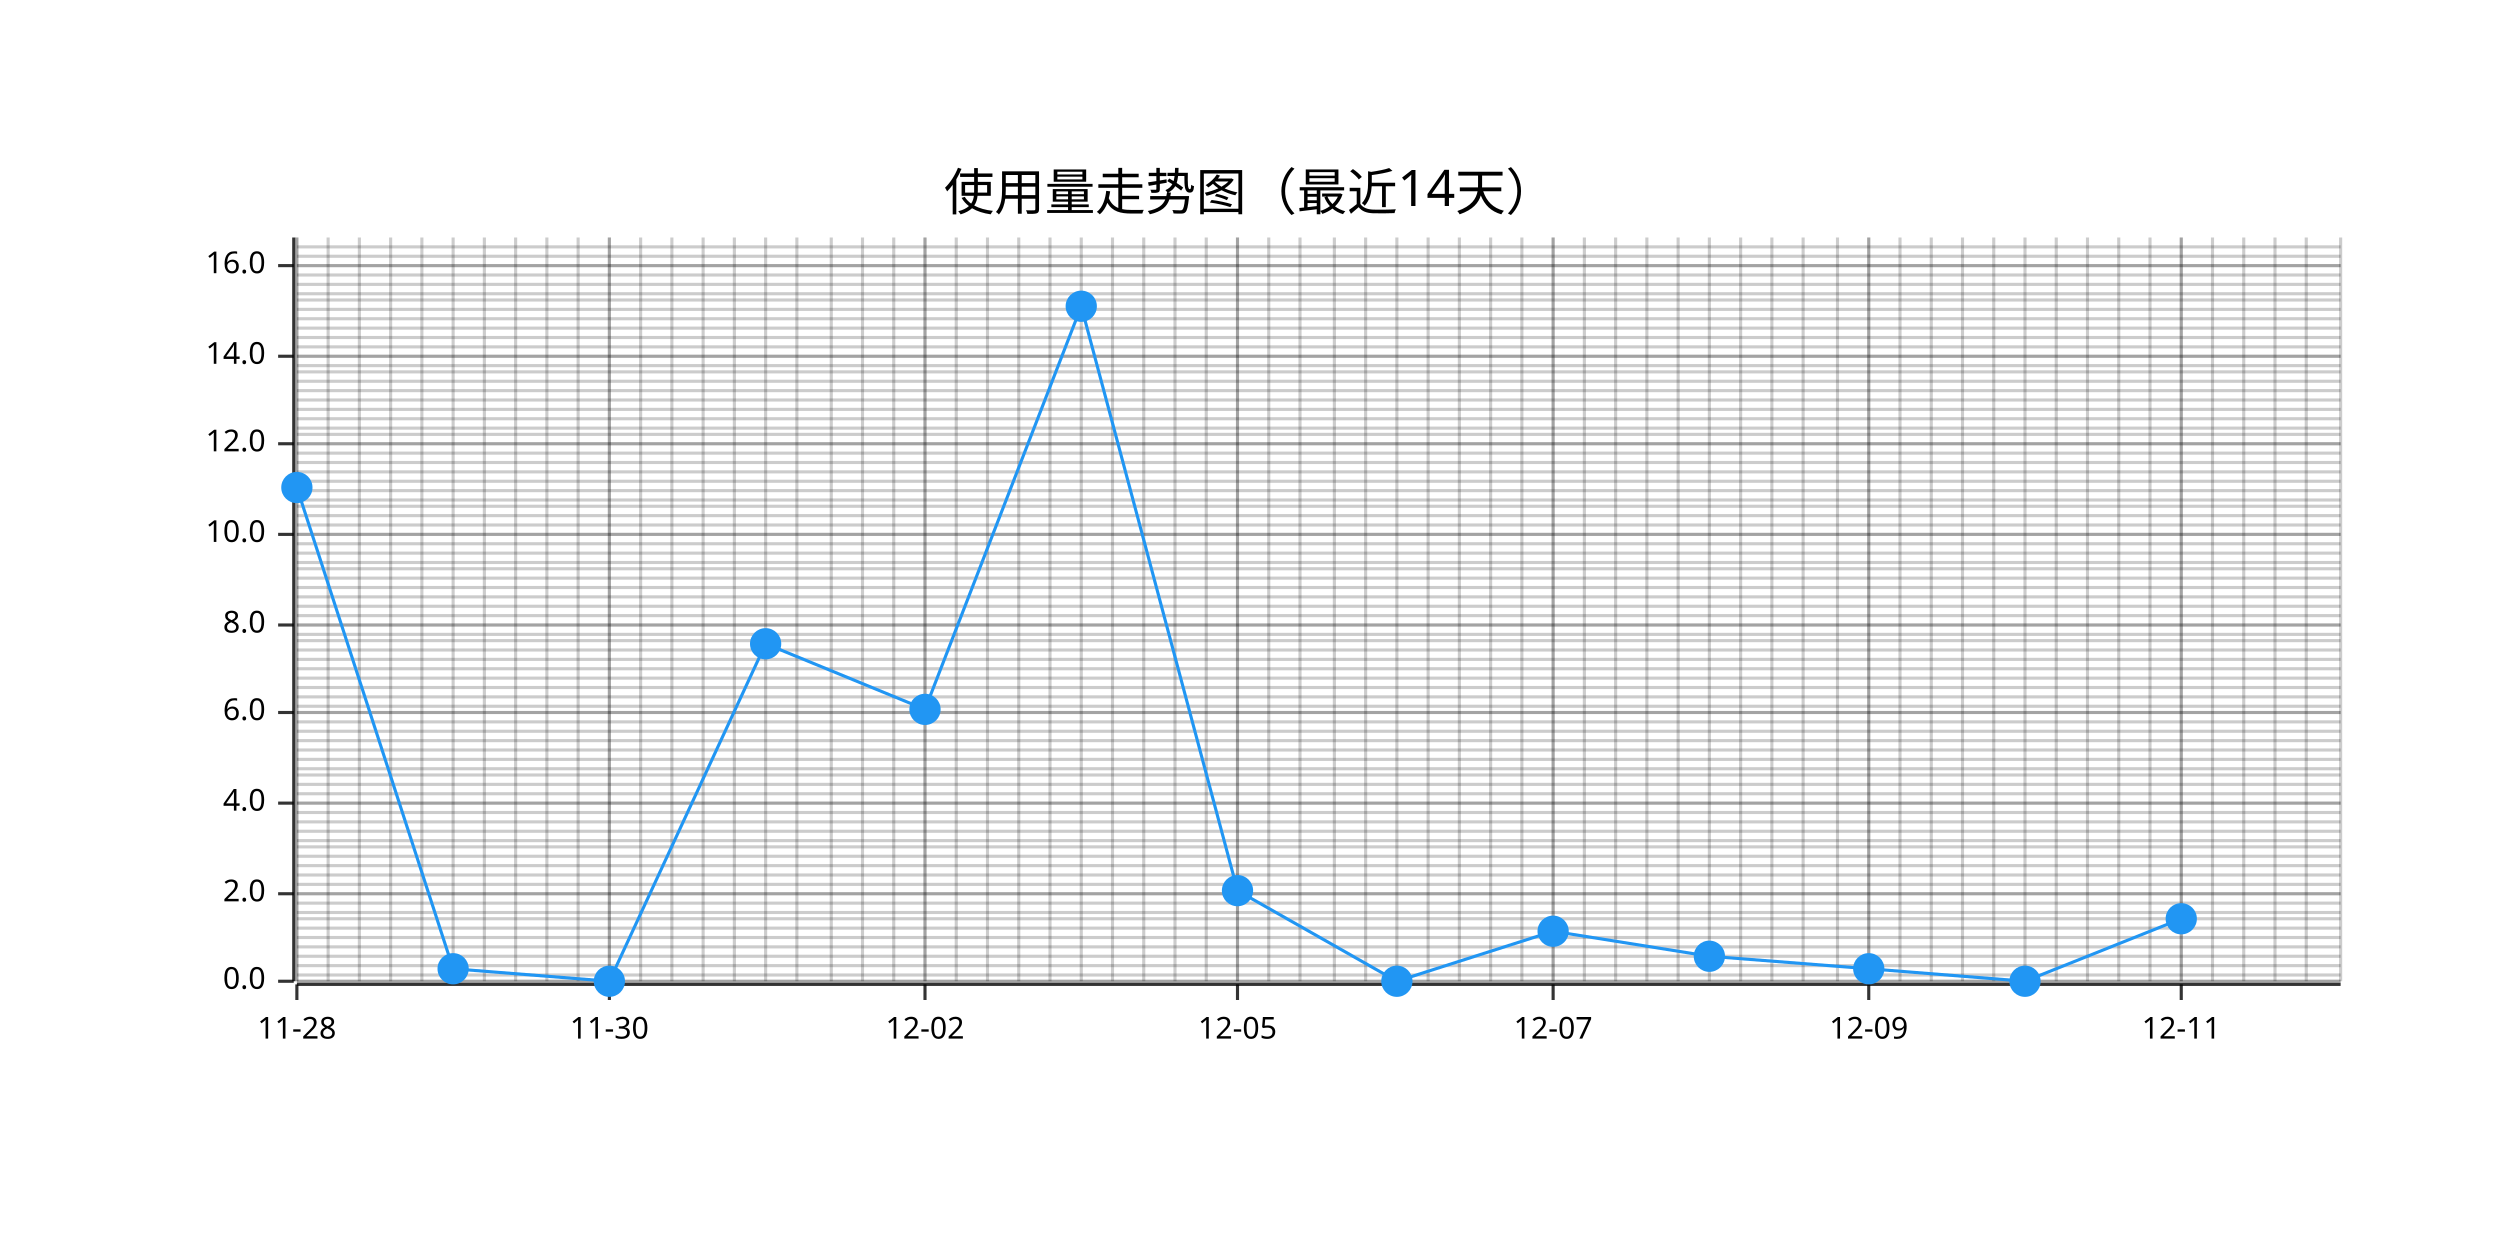
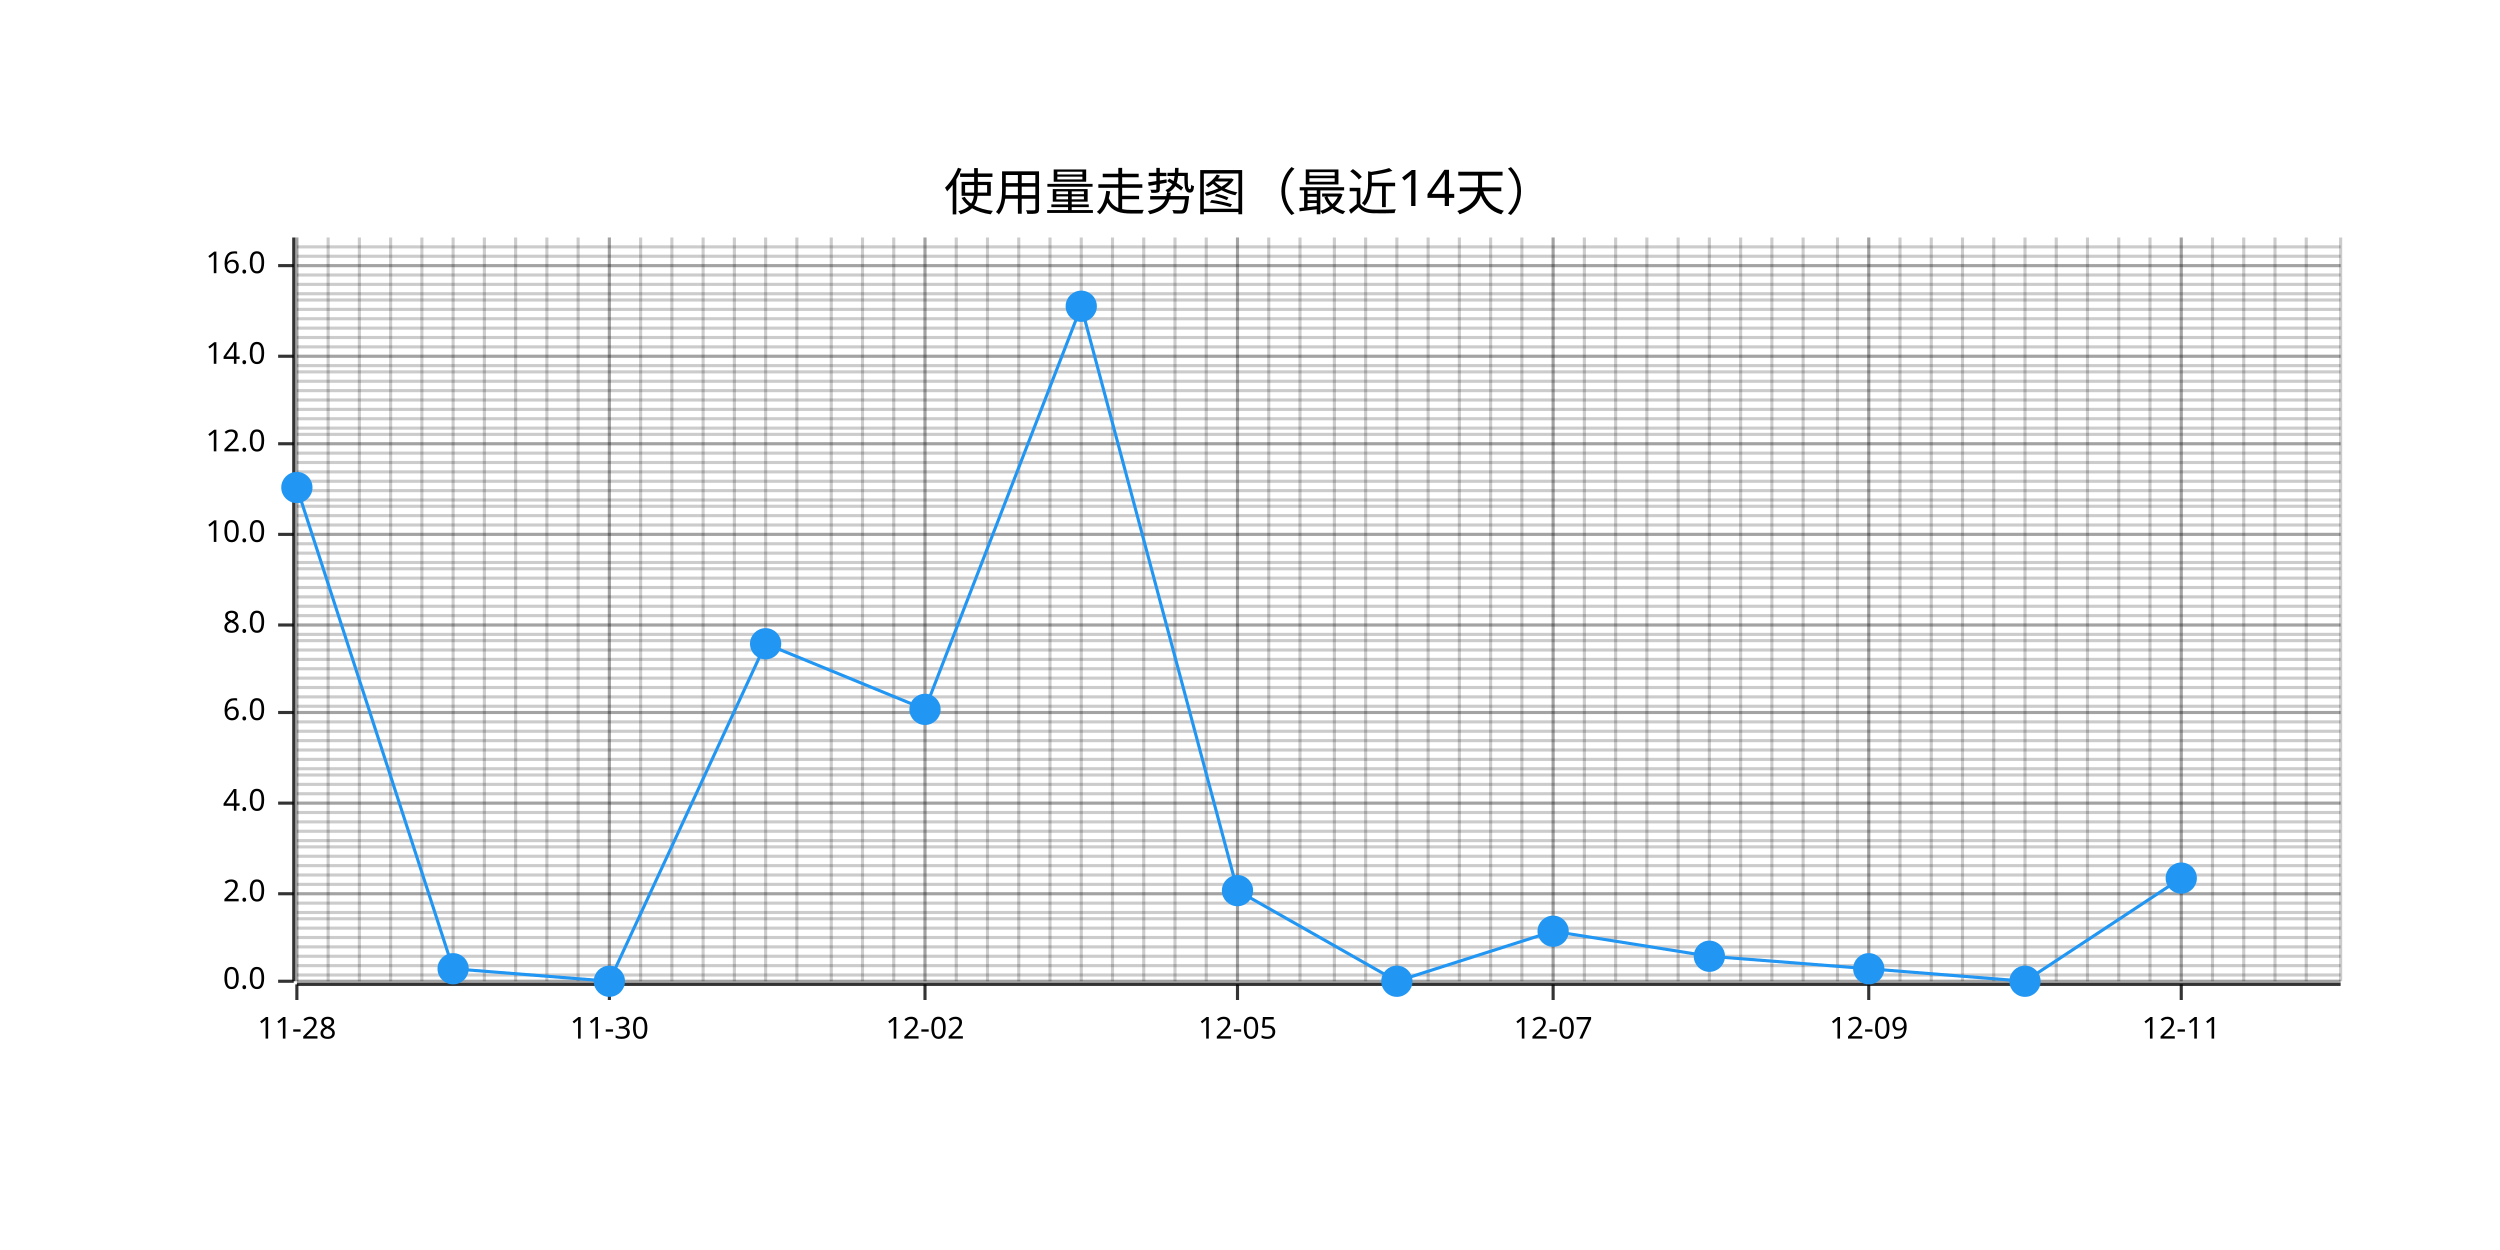
<svg xmlns="http://www.w3.org/2000/svg" width="800" height="400" viewBox="0 0 800 400">
  <rect x="0" y="0" width="800" height="400" opacity="1" fill="#FFFFFF" stroke="none" />
  <text x="400" y="55" dy="0.76em" text-anchor="middle" font-family="sans-serif" font-size="16.129" opacity="1" fill="#000000">
使用量走势图（最近14天）
</text>
  <line opacity="0.2" stroke="#000000" stroke-width="1" x1="95" y1="314" x2="95" y2="76" />
  <line opacity="0.2" stroke="#000000" stroke-width="1" x1="105" y1="314" x2="105" y2="76" />
  <line opacity="0.2" stroke="#000000" stroke-width="1" x1="115" y1="314" x2="115" y2="76" />
  <line opacity="0.2" stroke="#000000" stroke-width="1" x1="125" y1="314" x2="125" y2="76" />
  <line opacity="0.2" stroke="#000000" stroke-width="1" x1="135" y1="314" x2="135" y2="76" />
  <line opacity="0.2" stroke="#000000" stroke-width="1" x1="145" y1="314" x2="145" y2="76" />
  <line opacity="0.2" stroke="#000000" stroke-width="1" x1="155" y1="314" x2="155" y2="76" />
  <line opacity="0.2" stroke="#000000" stroke-width="1" x1="165" y1="314" x2="165" y2="76" />
  <line opacity="0.2" stroke="#000000" stroke-width="1" x1="175" y1="314" x2="175" y2="76" />
  <line opacity="0.2" stroke="#000000" stroke-width="1" x1="185" y1="314" x2="185" y2="76" />
  <line opacity="0.2" stroke="#000000" stroke-width="1" x1="195" y1="314" x2="195" y2="76" />
  <line opacity="0.2" stroke="#000000" stroke-width="1" x1="205" y1="314" x2="205" y2="76" />
  <line opacity="0.2" stroke="#000000" stroke-width="1" x1="215" y1="314" x2="215" y2="76" />
  <line opacity="0.2" stroke="#000000" stroke-width="1" x1="225" y1="314" x2="225" y2="76" />
  <line opacity="0.2" stroke="#000000" stroke-width="1" x1="235" y1="314" x2="235" y2="76" />
  <line opacity="0.2" stroke="#000000" stroke-width="1" x1="245" y1="314" x2="245" y2="76" />
  <line opacity="0.2" stroke="#000000" stroke-width="1" x1="255" y1="314" x2="255" y2="76" />
  <line opacity="0.2" stroke="#000000" stroke-width="1" x1="266" y1="314" x2="266" y2="76" />
  <line opacity="0.2" stroke="#000000" stroke-width="1" x1="276" y1="314" x2="276" y2="76" />
  <line opacity="0.2" stroke="#000000" stroke-width="1" x1="286" y1="314" x2="286" y2="76" />
  <line opacity="0.2" stroke="#000000" stroke-width="1" x1="296" y1="314" x2="296" y2="76" />
  <line opacity="0.2" stroke="#000000" stroke-width="1" x1="306" y1="314" x2="306" y2="76" />
  <line opacity="0.2" stroke="#000000" stroke-width="1" x1="316" y1="314" x2="316" y2="76" />
  <line opacity="0.2" stroke="#000000" stroke-width="1" x1="326" y1="314" x2="326" y2="76" />
  <line opacity="0.2" stroke="#000000" stroke-width="1" x1="336" y1="314" x2="336" y2="76" />
  <line opacity="0.2" stroke="#000000" stroke-width="1" x1="346" y1="314" x2="346" y2="76" />
  <line opacity="0.2" stroke="#000000" stroke-width="1" x1="356" y1="314" x2="356" y2="76" />
  <line opacity="0.2" stroke="#000000" stroke-width="1" x1="366" y1="314" x2="366" y2="76" />
  <line opacity="0.2" stroke="#000000" stroke-width="1" x1="376" y1="314" x2="376" y2="76" />
  <line opacity="0.2" stroke="#000000" stroke-width="1" x1="386" y1="314" x2="386" y2="76" />
  <line opacity="0.2" stroke="#000000" stroke-width="1" x1="396" y1="314" x2="396" y2="76" />
  <line opacity="0.2" stroke="#000000" stroke-width="1" x1="406" y1="314" x2="406" y2="76" />
  <line opacity="0.2" stroke="#000000" stroke-width="1" x1="416" y1="314" x2="416" y2="76" />
  <line opacity="0.2" stroke="#000000" stroke-width="1" x1="427" y1="314" x2="427" y2="76" />
  <line opacity="0.2" stroke="#000000" stroke-width="1" x1="437" y1="314" x2="437" y2="76" />
  <line opacity="0.2" stroke="#000000" stroke-width="1" x1="447" y1="314" x2="447" y2="76" />
  <line opacity="0.2" stroke="#000000" stroke-width="1" x1="457" y1="314" x2="457" y2="76" />
  <line opacity="0.2" stroke="#000000" stroke-width="1" x1="467" y1="314" x2="467" y2="76" />
  <line opacity="0.2" stroke="#000000" stroke-width="1" x1="477" y1="314" x2="477" y2="76" />
  <line opacity="0.2" stroke="#000000" stroke-width="1" x1="487" y1="314" x2="487" y2="76" />
  <line opacity="0.2" stroke="#000000" stroke-width="1" x1="497" y1="314" x2="497" y2="76" />
  <line opacity="0.2" stroke="#000000" stroke-width="1" x1="507" y1="314" x2="507" y2="76" />
  <line opacity="0.2" stroke="#000000" stroke-width="1" x1="517" y1="314" x2="517" y2="76" />
  <line opacity="0.2" stroke="#000000" stroke-width="1" x1="527" y1="314" x2="527" y2="76" />
  <line opacity="0.2" stroke="#000000" stroke-width="1" x1="537" y1="314" x2="537" y2="76" />
  <line opacity="0.2" stroke="#000000" stroke-width="1" x1="547" y1="314" x2="547" y2="76" />
  <line opacity="0.2" stroke="#000000" stroke-width="1" x1="557" y1="314" x2="557" y2="76" />
  <line opacity="0.2" stroke="#000000" stroke-width="1" x1="567" y1="314" x2="567" y2="76" />
  <line opacity="0.2" stroke="#000000" stroke-width="1" x1="577" y1="314" x2="577" y2="76" />
  <line opacity="0.2" stroke="#000000" stroke-width="1" x1="588" y1="314" x2="588" y2="76" />
  <line opacity="0.2" stroke="#000000" stroke-width="1" x1="598" y1="314" x2="598" y2="76" />
  <line opacity="0.2" stroke="#000000" stroke-width="1" x1="608" y1="314" x2="608" y2="76" />
  <line opacity="0.2" stroke="#000000" stroke-width="1" x1="618" y1="314" x2="618" y2="76" />
  <line opacity="0.2" stroke="#000000" stroke-width="1" x1="628" y1="314" x2="628" y2="76" />
  <line opacity="0.2" stroke="#000000" stroke-width="1" x1="638" y1="314" x2="638" y2="76" />
  <line opacity="0.2" stroke="#000000" stroke-width="1" x1="648" y1="314" x2="648" y2="76" />
  <line opacity="0.2" stroke="#000000" stroke-width="1" x1="658" y1="314" x2="658" y2="76" />
  <line opacity="0.2" stroke="#000000" stroke-width="1" x1="668" y1="314" x2="668" y2="76" />
  <line opacity="0.2" stroke="#000000" stroke-width="1" x1="678" y1="314" x2="678" y2="76" />
  <line opacity="0.2" stroke="#000000" stroke-width="1" x1="688" y1="314" x2="688" y2="76" />
  <line opacity="0.2" stroke="#000000" stroke-width="1" x1="698" y1="314" x2="698" y2="76" />
  <line opacity="0.2" stroke="#000000" stroke-width="1" x1="708" y1="314" x2="708" y2="76" />
  <line opacity="0.2" stroke="#000000" stroke-width="1" x1="718" y1="314" x2="718" y2="76" />
  <line opacity="0.2" stroke="#000000" stroke-width="1" x1="728" y1="314" x2="728" y2="76" />
  <line opacity="0.2" stroke="#000000" stroke-width="1" x1="738" y1="314" x2="738" y2="76" />
  <line opacity="0.2" stroke="#000000" stroke-width="1" x1="749" y1="314" x2="749" y2="76" />
  <line opacity="0.2" stroke="#000000" stroke-width="1" x1="95" y1="314" x2="749" y2="314" />
  <line opacity="0.2" stroke="#000000" stroke-width="1" x1="95" y1="312" x2="749" y2="312" />
  <line opacity="0.2" stroke="#000000" stroke-width="1" x1="95" y1="309" x2="749" y2="309" />
  <line opacity="0.2" stroke="#000000" stroke-width="1" x1="95" y1="306" x2="749" y2="306" />
  <line opacity="0.2" stroke="#000000" stroke-width="1" x1="95" y1="303" x2="749" y2="303" />
  <line opacity="0.2" stroke="#000000" stroke-width="1" x1="95" y1="300" x2="749" y2="300" />
  <line opacity="0.2" stroke="#000000" stroke-width="1" x1="95" y1="297" x2="749" y2="297" />
  <line opacity="0.2" stroke="#000000" stroke-width="1" x1="95" y1="294" x2="749" y2="294" />
  <line opacity="0.2" stroke="#000000" stroke-width="1" x1="95" y1="292" x2="749" y2="292" />
  <line opacity="0.2" stroke="#000000" stroke-width="1" x1="95" y1="289" x2="749" y2="289" />
  <line opacity="0.2" stroke="#000000" stroke-width="1" x1="95" y1="286" x2="749" y2="286" />
  <line opacity="0.2" stroke="#000000" stroke-width="1" x1="95" y1="283" x2="749" y2="283" />
  <line opacity="0.2" stroke="#000000" stroke-width="1" x1="95" y1="280" x2="749" y2="280" />
  <line opacity="0.2" stroke="#000000" stroke-width="1" x1="95" y1="277" x2="749" y2="277" />
  <line opacity="0.2" stroke="#000000" stroke-width="1" x1="95" y1="274" x2="749" y2="274" />
  <line opacity="0.2" stroke="#000000" stroke-width="1" x1="95" y1="271" x2="749" y2="271" />
  <line opacity="0.2" stroke="#000000" stroke-width="1" x1="95" y1="269" x2="749" y2="269" />
  <line opacity="0.2" stroke="#000000" stroke-width="1" x1="95" y1="266" x2="749" y2="266" />
  <line opacity="0.2" stroke="#000000" stroke-width="1" x1="95" y1="263" x2="749" y2="263" />
  <line opacity="0.2" stroke="#000000" stroke-width="1" x1="95" y1="260" x2="749" y2="260" />
  <line opacity="0.2" stroke="#000000" stroke-width="1" x1="95" y1="257" x2="749" y2="257" />
  <line opacity="0.2" stroke="#000000" stroke-width="1" x1="95" y1="254" x2="749" y2="254" />
  <line opacity="0.2" stroke="#000000" stroke-width="1" x1="95" y1="251" x2="749" y2="251" />
  <line opacity="0.2" stroke="#000000" stroke-width="1" x1="95" y1="248" x2="749" y2="248" />
  <line opacity="0.2" stroke="#000000" stroke-width="1" x1="95" y1="246" x2="749" y2="246" />
  <line opacity="0.2" stroke="#000000" stroke-width="1" x1="95" y1="243" x2="749" y2="243" />
  <line opacity="0.2" stroke="#000000" stroke-width="1" x1="95" y1="240" x2="749" y2="240" />
  <line opacity="0.2" stroke="#000000" stroke-width="1" x1="95" y1="237" x2="749" y2="237" />
  <line opacity="0.2" stroke="#000000" stroke-width="1" x1="95" y1="234" x2="749" y2="234" />
  <line opacity="0.2" stroke="#000000" stroke-width="1" x1="95" y1="231" x2="749" y2="231" />
  <line opacity="0.2" stroke="#000000" stroke-width="1" x1="95" y1="228" x2="749" y2="228" />
  <line opacity="0.2" stroke="#000000" stroke-width="1" x1="95" y1="226" x2="749" y2="226" />
  <line opacity="0.2" stroke="#000000" stroke-width="1" x1="95" y1="223" x2="749" y2="223" />
  <line opacity="0.2" stroke="#000000" stroke-width="1" x1="95" y1="220" x2="749" y2="220" />
  <line opacity="0.2" stroke="#000000" stroke-width="1" x1="95" y1="217" x2="749" y2="217" />
  <line opacity="0.2" stroke="#000000" stroke-width="1" x1="95" y1="214" x2="749" y2="214" />
  <line opacity="0.2" stroke="#000000" stroke-width="1" x1="95" y1="211" x2="749" y2="211" />
  <line opacity="0.2" stroke="#000000" stroke-width="1" x1="95" y1="208" x2="749" y2="208" />
  <line opacity="0.2" stroke="#000000" stroke-width="1" x1="95" y1="205" x2="749" y2="205" />
  <line opacity="0.2" stroke="#000000" stroke-width="1" x1="95" y1="203" x2="749" y2="203" />
  <line opacity="0.2" stroke="#000000" stroke-width="1" x1="95" y1="200" x2="749" y2="200" />
  <line opacity="0.2" stroke="#000000" stroke-width="1" x1="95" y1="197" x2="749" y2="197" />
  <line opacity="0.2" stroke="#000000" stroke-width="1" x1="95" y1="194" x2="749" y2="194" />
  <line opacity="0.2" stroke="#000000" stroke-width="1" x1="95" y1="191" x2="749" y2="191" />
  <line opacity="0.2" stroke="#000000" stroke-width="1" x1="95" y1="188" x2="749" y2="188" />
  <line opacity="0.2" stroke="#000000" stroke-width="1" x1="95" y1="185" x2="749" y2="185" />
  <line opacity="0.2" stroke="#000000" stroke-width="1" x1="95" y1="182" x2="749" y2="182" />
  <line opacity="0.2" stroke="#000000" stroke-width="1" x1="95" y1="180" x2="749" y2="180" />
  <line opacity="0.2" stroke="#000000" stroke-width="1" x1="95" y1="177" x2="749" y2="177" />
  <line opacity="0.2" stroke="#000000" stroke-width="1" x1="95" y1="174" x2="749" y2="174" />
  <line opacity="0.2" stroke="#000000" stroke-width="1" x1="95" y1="171" x2="749" y2="171" />
  <line opacity="0.2" stroke="#000000" stroke-width="1" x1="95" y1="168" x2="749" y2="168" />
  <line opacity="0.2" stroke="#000000" stroke-width="1" x1="95" y1="165" x2="749" y2="165" />
  <line opacity="0.2" stroke="#000000" stroke-width="1" x1="95" y1="162" x2="749" y2="162" />
  <line opacity="0.2" stroke="#000000" stroke-width="1" x1="95" y1="160" x2="749" y2="160" />
  <line opacity="0.2" stroke="#000000" stroke-width="1" x1="95" y1="157" x2="749" y2="157" />
  <line opacity="0.2" stroke="#000000" stroke-width="1" x1="95" y1="154" x2="749" y2="154" />
  <line opacity="0.2" stroke="#000000" stroke-width="1" x1="95" y1="151" x2="749" y2="151" />
  <line opacity="0.2" stroke="#000000" stroke-width="1" x1="95" y1="148" x2="749" y2="148" />
  <line opacity="0.2" stroke="#000000" stroke-width="1" x1="95" y1="145" x2="749" y2="145" />
  <line opacity="0.2" stroke="#000000" stroke-width="1" x1="95" y1="142" x2="749" y2="142" />
  <line opacity="0.2" stroke="#000000" stroke-width="1" x1="95" y1="139" x2="749" y2="139" />
  <line opacity="0.2" stroke="#000000" stroke-width="1" x1="95" y1="137" x2="749" y2="137" />
  <line opacity="0.2" stroke="#000000" stroke-width="1" x1="95" y1="134" x2="749" y2="134" />
  <line opacity="0.2" stroke="#000000" stroke-width="1" x1="95" y1="131" x2="749" y2="131" />
  <line opacity="0.2" stroke="#000000" stroke-width="1" x1="95" y1="128" x2="749" y2="128" />
  <line opacity="0.2" stroke="#000000" stroke-width="1" x1="95" y1="125" x2="749" y2="125" />
  <line opacity="0.2" stroke="#000000" stroke-width="1" x1="95" y1="122" x2="749" y2="122" />
  <line opacity="0.2" stroke="#000000" stroke-width="1" x1="95" y1="119" x2="749" y2="119" />
  <line opacity="0.2" stroke="#000000" stroke-width="1" x1="95" y1="117" x2="749" y2="117" />
  <line opacity="0.2" stroke="#000000" stroke-width="1" x1="95" y1="114" x2="749" y2="114" />
  <line opacity="0.2" stroke="#000000" stroke-width="1" x1="95" y1="111" x2="749" y2="111" />
  <line opacity="0.2" stroke="#000000" stroke-width="1" x1="95" y1="108" x2="749" y2="108" />
  <line opacity="0.2" stroke="#000000" stroke-width="1" x1="95" y1="105" x2="749" y2="105" />
  <line opacity="0.2" stroke="#000000" stroke-width="1" x1="95" y1="102" x2="749" y2="102" />
  <line opacity="0.2" stroke="#000000" stroke-width="1" x1="95" y1="99" x2="749" y2="99" />
  <line opacity="0.2" stroke="#000000" stroke-width="1" x1="95" y1="96" x2="749" y2="96" />
  <line opacity="0.2" stroke="#000000" stroke-width="1" x1="95" y1="94" x2="749" y2="94" />
  <line opacity="0.2" stroke="#000000" stroke-width="1" x1="95" y1="91" x2="749" y2="91" />
  <line opacity="0.2" stroke="#000000" stroke-width="1" x1="95" y1="88" x2="749" y2="88" />
  <line opacity="0.2" stroke="#000000" stroke-width="1" x1="95" y1="85" x2="749" y2="85" />
  <line opacity="0.2" stroke="#000000" stroke-width="1" x1="95" y1="82" x2="749" y2="82" />
  <line opacity="0.2" stroke="#000000" stroke-width="1" x1="95" y1="79" x2="749" y2="79" />
  <line opacity="0.2" stroke="#000000" stroke-width="1" x1="95" y1="314" x2="95" y2="76" />
  <line opacity="0.2" stroke="#000000" stroke-width="1" x1="195" y1="314" x2="195" y2="76" />
  <line opacity="0.2" stroke="#000000" stroke-width="1" x1="296" y1="314" x2="296" y2="76" />
  <line opacity="0.2" stroke="#000000" stroke-width="1" x1="396" y1="314" x2="396" y2="76" />
  <line opacity="0.2" stroke="#000000" stroke-width="1" x1="497" y1="314" x2="497" y2="76" />
  <line opacity="0.2" stroke="#000000" stroke-width="1" x1="598" y1="314" x2="598" y2="76" />
  <line opacity="0.2" stroke="#000000" stroke-width="1" x1="698" y1="314" x2="698" y2="76" />
  <line opacity="0.2" stroke="#000000" stroke-width="1" x1="95" y1="314" x2="749" y2="314" />
  <line opacity="0.2" stroke="#000000" stroke-width="1" x1="95" y1="286" x2="749" y2="286" />
  <line opacity="0.2" stroke="#000000" stroke-width="1" x1="95" y1="257" x2="749" y2="257" />
  <line opacity="0.2" stroke="#000000" stroke-width="1" x1="95" y1="228" x2="749" y2="228" />
  <line opacity="0.2" stroke="#000000" stroke-width="1" x1="95" y1="200" x2="749" y2="200" />
  <line opacity="0.2" stroke="#000000" stroke-width="1" x1="95" y1="171" x2="749" y2="171" />
  <line opacity="0.2" stroke="#000000" stroke-width="1" x1="95" y1="142" x2="749" y2="142" />
  <line opacity="0.2" stroke="#000000" stroke-width="1" x1="95" y1="114" x2="749" y2="114" />
  <line opacity="0.2" stroke="#000000" stroke-width="1" x1="95" y1="85" x2="749" y2="85" />
  <polyline fill="none" opacity="0.8" stroke="#000000" stroke-width="1" points="94,76 94,314 " />
  <text x="85" y="314" dy="0.5ex" text-anchor="end" font-family="sans-serif" font-size="9.677" opacity="1" fill="#000000">
0.0
</text>
  <polyline fill="none" opacity="0.8" stroke="#000000" stroke-width="1" points="89,314 94,314 " />
  <text x="85" y="286" dy="0.5ex" text-anchor="end" font-family="sans-serif" font-size="9.677" opacity="1" fill="#000000">
2.0
</text>
  <polyline fill="none" opacity="0.8" stroke="#000000" stroke-width="1" points="89,286 94,286 " />
  <text x="85" y="257" dy="0.5ex" text-anchor="end" font-family="sans-serif" font-size="9.677" opacity="1" fill="#000000">
4.0
</text>
  <polyline fill="none" opacity="0.8" stroke="#000000" stroke-width="1" points="89,257 94,257 " />
  <text x="85" y="228" dy="0.5ex" text-anchor="end" font-family="sans-serif" font-size="9.677" opacity="1" fill="#000000">
6.0
</text>
  <polyline fill="none" opacity="0.8" stroke="#000000" stroke-width="1" points="89,228 94,228 " />
  <text x="85" y="200" dy="0.5ex" text-anchor="end" font-family="sans-serif" font-size="9.677" opacity="1" fill="#000000">
8.0
</text>
  <polyline fill="none" opacity="0.8" stroke="#000000" stroke-width="1" points="89,200 94,200 " />
  <text x="85" y="171" dy="0.5ex" text-anchor="end" font-family="sans-serif" font-size="9.677" opacity="1" fill="#000000">
10.0
</text>
  <polyline fill="none" opacity="0.8" stroke="#000000" stroke-width="1" points="89,171 94,171 " />
  <text x="85" y="142" dy="0.5ex" text-anchor="end" font-family="sans-serif" font-size="9.677" opacity="1" fill="#000000">
12.0
</text>
  <polyline fill="none" opacity="0.8" stroke="#000000" stroke-width="1" points="89,142 94,142 " />
  <text x="85" y="114" dy="0.5ex" text-anchor="end" font-family="sans-serif" font-size="9.677" opacity="1" fill="#000000">
14.0
</text>
  <polyline fill="none" opacity="0.8" stroke="#000000" stroke-width="1" points="89,114 94,114 " />
  <text x="85" y="85" dy="0.5ex" text-anchor="end" font-family="sans-serif" font-size="9.677" opacity="1" fill="#000000">
16.0
</text>
  <polyline fill="none" opacity="0.8" stroke="#000000" stroke-width="1" points="89,85 94,85 " />
  <polyline fill="none" opacity="0.8" stroke="#000000" stroke-width="1" points="95,315 749,315 " />
  <text x="95" y="325" dy="0.76em" text-anchor="middle" font-family="sans-serif" font-size="9.677" opacity="1" fill="#000000">
11-28
</text>
  <polyline fill="none" opacity="0.8" stroke="#000000" stroke-width="1" points="95,315 95,320 " />
  <text x="195" y="325" dy="0.76em" text-anchor="middle" font-family="sans-serif" font-size="9.677" opacity="1" fill="#000000">
11-30
</text>
  <polyline fill="none" opacity="0.8" stroke="#000000" stroke-width="1" points="195,315 195,320 " />
  <text x="296" y="325" dy="0.76em" text-anchor="middle" font-family="sans-serif" font-size="9.677" opacity="1" fill="#000000">
12-02
</text>
  <polyline fill="none" opacity="0.8" stroke="#000000" stroke-width="1" points="296,315 296,320 " />
  <text x="396" y="325" dy="0.76em" text-anchor="middle" font-family="sans-serif" font-size="9.677" opacity="1" fill="#000000">
12-05
</text>
  <polyline fill="none" opacity="0.8" stroke="#000000" stroke-width="1" points="396,315 396,320 " />
  <text x="497" y="325" dy="0.76em" text-anchor="middle" font-family="sans-serif" font-size="9.677" opacity="1" fill="#000000">
12-07
</text>
  <polyline fill="none" opacity="0.8" stroke="#000000" stroke-width="1" points="497,315 497,320 " />
  <text x="598" y="325" dy="0.76em" text-anchor="middle" font-family="sans-serif" font-size="9.677" opacity="1" fill="#000000">
12-09
</text>
  <polyline fill="none" opacity="0.8" stroke="#000000" stroke-width="1" points="598,315 598,320 " />
  <text x="698" y="325" dy="0.76em" text-anchor="middle" font-family="sans-serif" font-size="9.677" opacity="1" fill="#000000">
12-11
</text>
  <polyline fill="none" opacity="0.8" stroke="#000000" stroke-width="1" points="698,315 698,320 " />
-   <polyline fill="none" opacity="1" stroke="#2196F3" stroke-width="1" points="95,156 145,310 195,314 245,206 296,227 346,98 396,285 447,314 497,298 547,306 598,310 648,314 698,294 " />
+   <polyline fill="none" opacity="1" stroke="#2196F3" stroke-width="1" points="95,156 145,310 195,314 245,206 296,227 346,98 396,285 447,314 497,298 547,306 598,310 648,314 698,281 " />
  <circle cx="95" cy="156" r="5" opacity="1" fill="#2196F3" stroke="none" stroke-width="1" />
  <circle cx="145" cy="310" r="5" opacity="1" fill="#2196F3" stroke="none" stroke-width="1" />
  <circle cx="195" cy="314" r="5" opacity="1" fill="#2196F3" stroke="none" stroke-width="1" />
  <circle cx="245" cy="206" r="5" opacity="1" fill="#2196F3" stroke="none" stroke-width="1" />
  <circle cx="296" cy="227" r="5" opacity="1" fill="#2196F3" stroke="none" stroke-width="1" />
  <circle cx="346" cy="98" r="5" opacity="1" fill="#2196F3" stroke="none" stroke-width="1" />
  <circle cx="396" cy="285" r="5" opacity="1" fill="#2196F3" stroke="none" stroke-width="1" />
  <circle cx="447" cy="314" r="5" opacity="1" fill="#2196F3" stroke="none" stroke-width="1" />
  <circle cx="497" cy="298" r="5" opacity="1" fill="#2196F3" stroke="none" stroke-width="1" />
  <circle cx="547" cy="306" r="5" opacity="1" fill="#2196F3" stroke="none" stroke-width="1" />
  <circle cx="598" cy="310" r="5" opacity="1" fill="#2196F3" stroke="none" stroke-width="1" />
  <circle cx="648" cy="314" r="5" opacity="1" fill="#2196F3" stroke="none" stroke-width="1" />
-   <circle cx="698" cy="294" r="5" opacity="1" fill="#2196F3" stroke="none" stroke-width="1" />
+   <circle cx="698" cy="281" r="5" opacity="1" fill="#2196F3" stroke="none" stroke-width="1" />
</svg>
